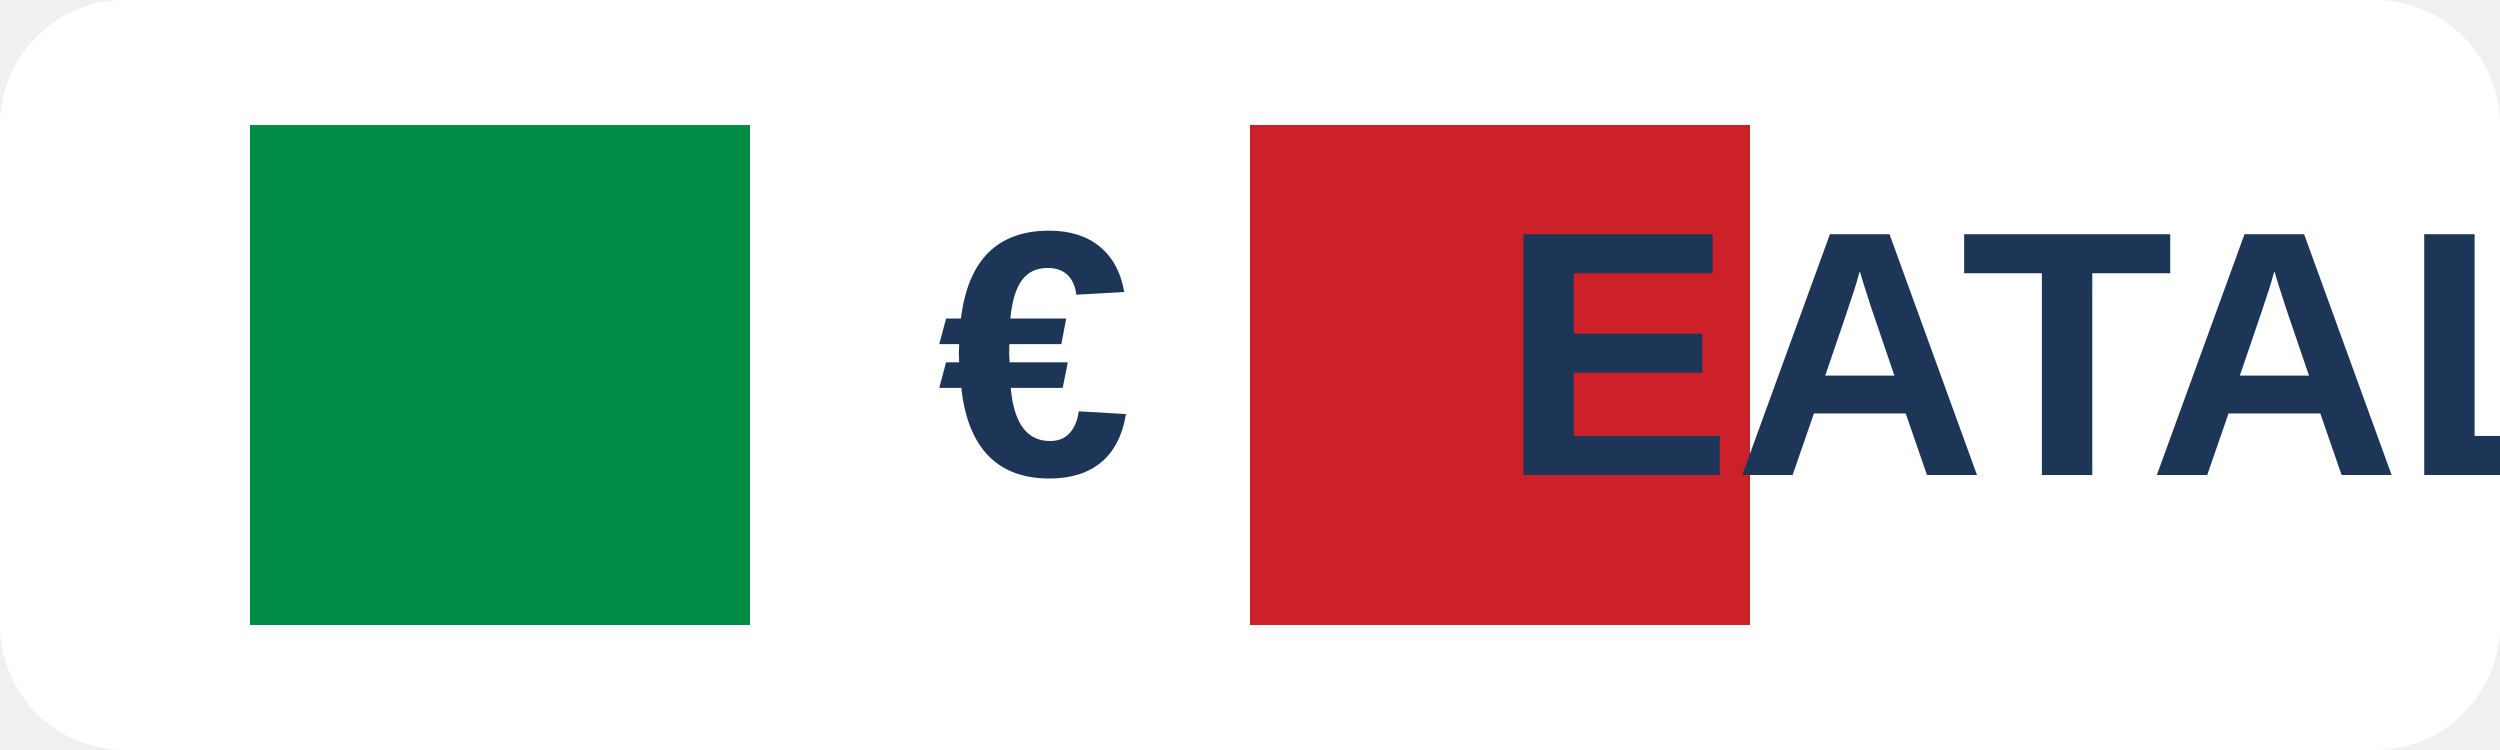
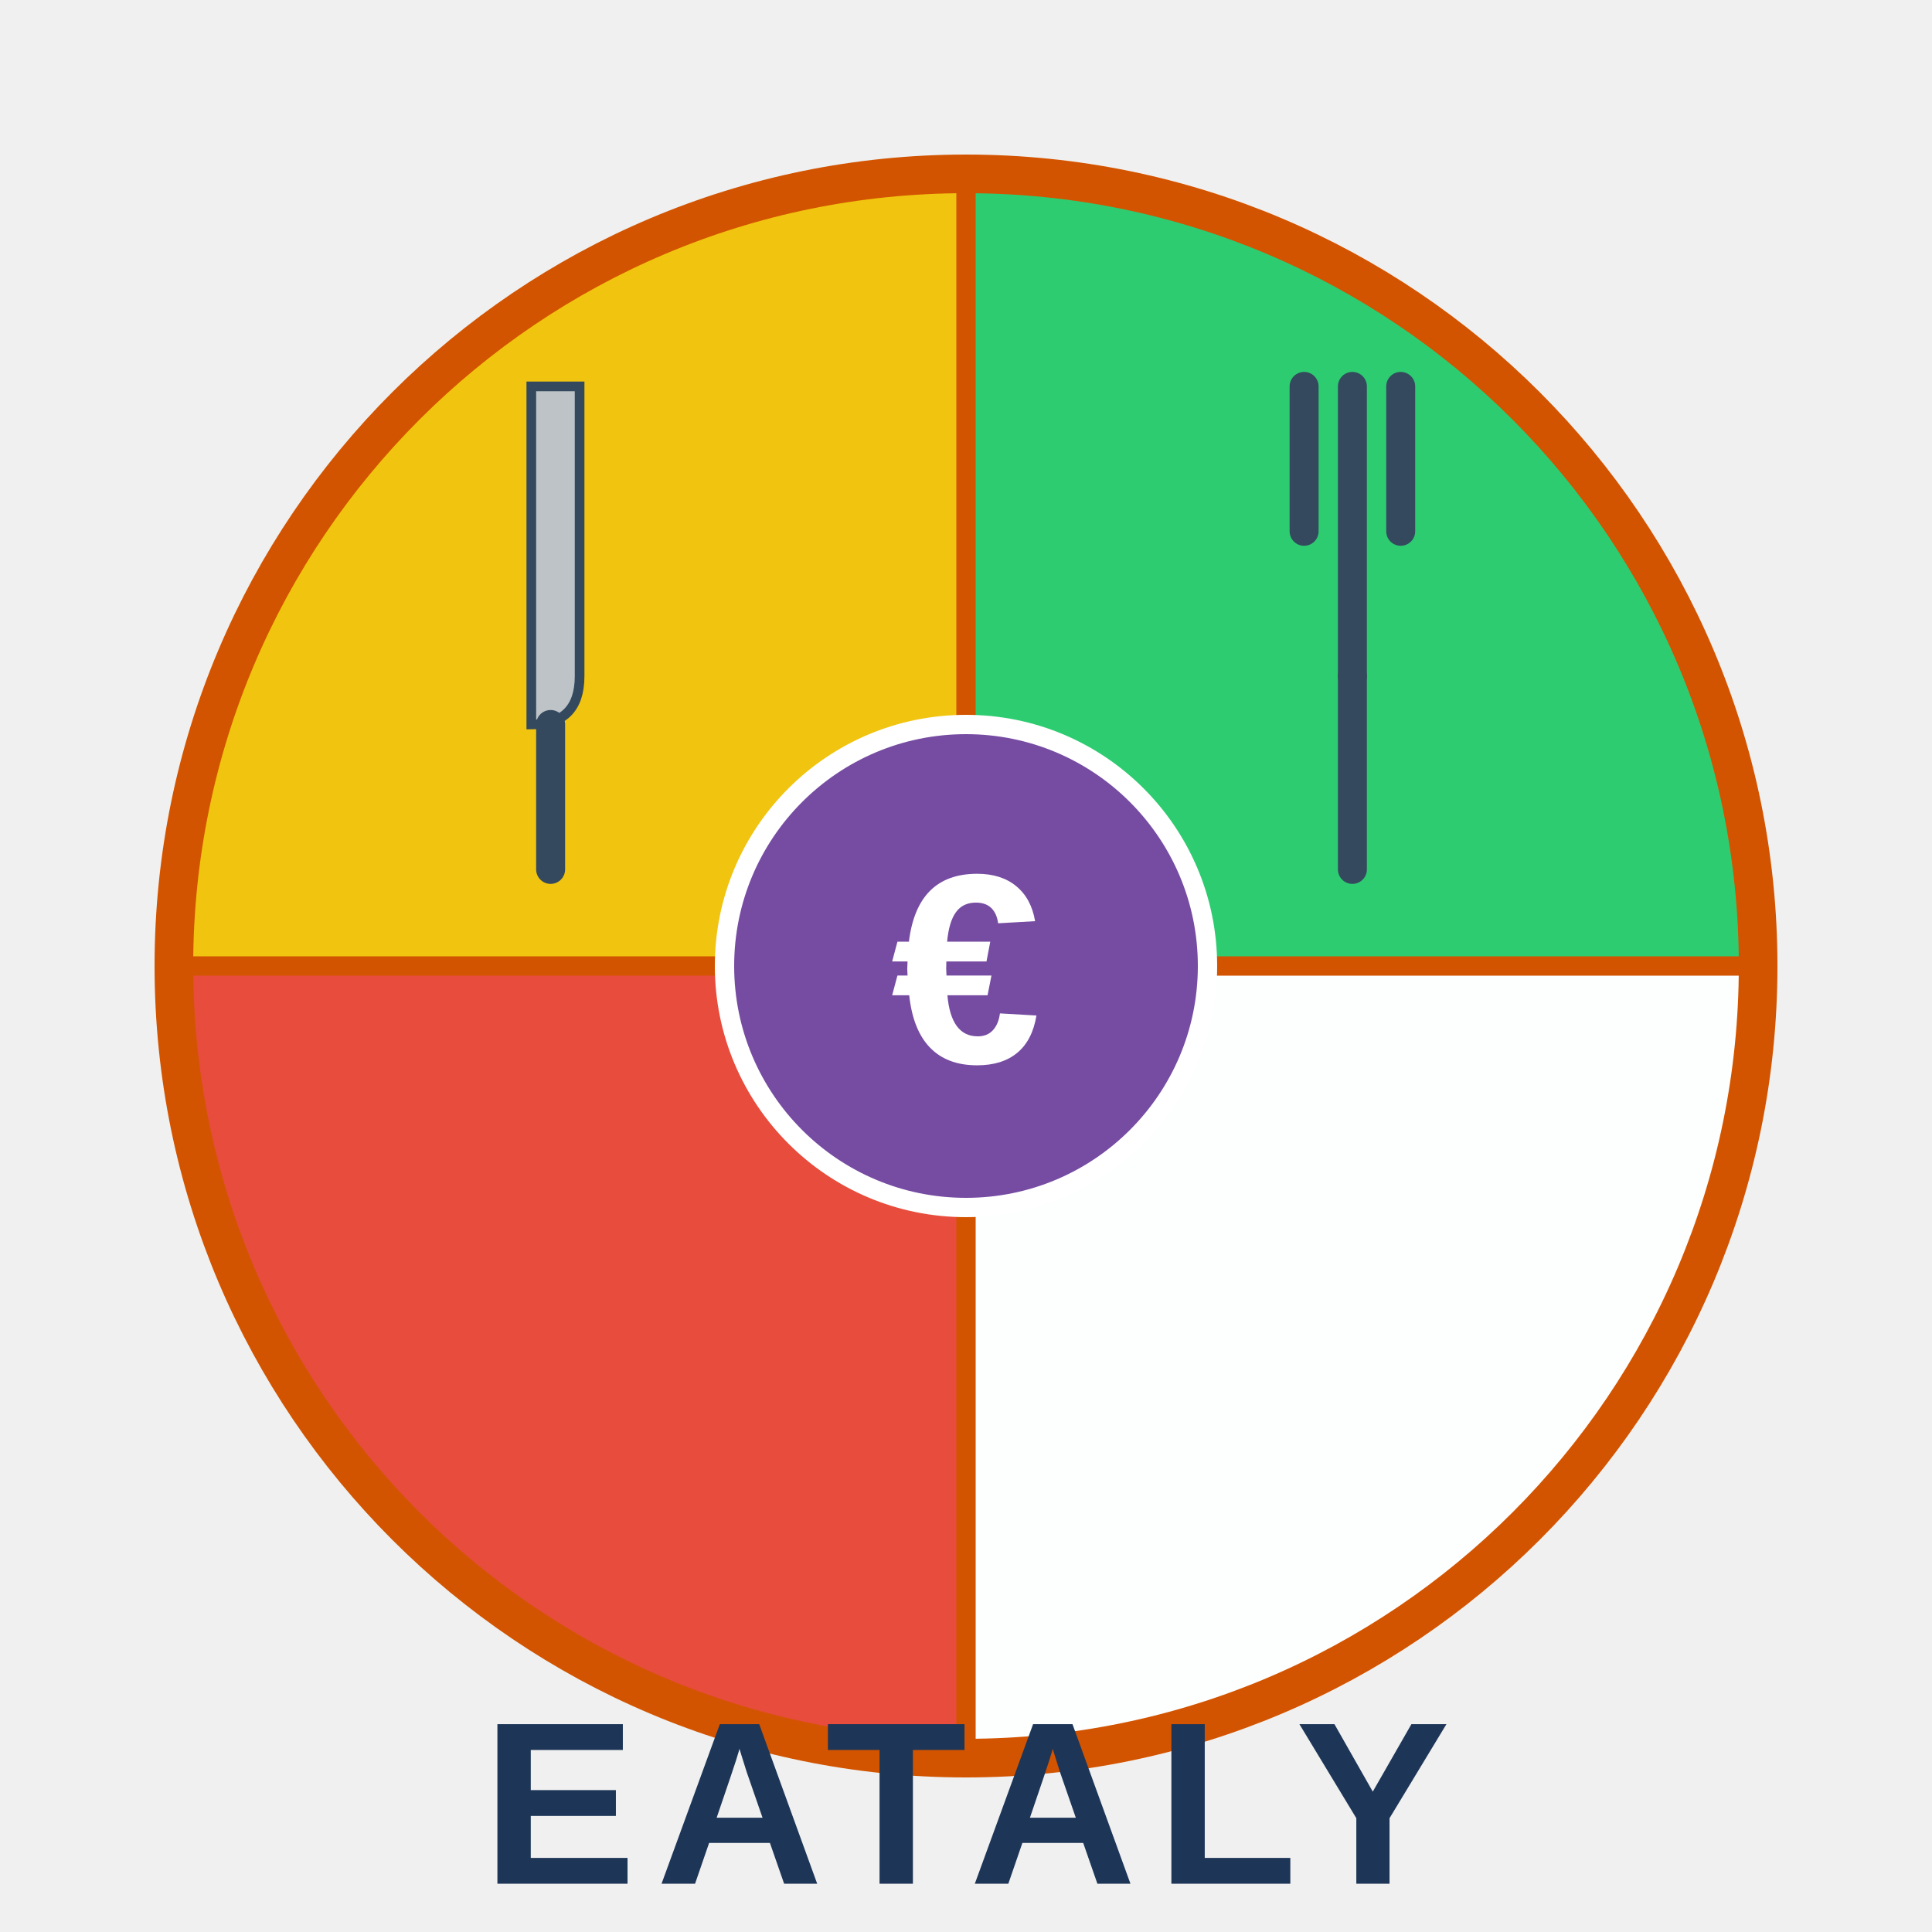
- <svg xmlns="http://www.w3.org/2000/svg" width="200" height="60" viewBox="0 0 200 60" fill="none">
-   <rect width="200" height="60" rx="10" fill="white" />
-   <rect x="20" y="10" width="40" height="40" fill="#008C45" />
-   <rect x="60" y="10" width="40" height="40" fill="#FFFFFF" />
-   <rect x="100" y="10" width="40" height="40" fill="#CD212A" />
-   <text x="75" y="38" font-family="Arial, sans-serif" font-size="28" font-weight="bold" fill="#1D3557">
-         €
-     </text>
-   <text x="120" y="38" font-family="Arial, sans-serif" font-size="28" font-weight="bold" fill="#1D3557">
-         EATALY
-     </text>
+ <svg xmlns="http://www.w3.org/2000/svg" width="200" height="200" viewBox="0 0 200 200" fill="none">
+   <circle cx="100" cy="100" r="80" fill="#F4D03F" stroke="#D35400" stroke-width="8" />
+   <path d="M100 100 L100 20 A80 80 0 0 1 180 100 Z" fill="#2ECC71" />
+   <path d="M100 100 L180 100 A80 80 0 0 1 100 180 Z" fill="#FDFEFE" />
+   <path d="M100 100 L100 180 A80 80 0 0 1 20 100 Z" fill="#E74C3C" />
+   <path d="M100 100 L20 100 A80 80 0 0 1 100 20 Z" fill="#F1C40F" />
+   <line x1="20" y1="100" x2="180" y2="100" stroke="#D35400" stroke-width="2" />
+   <line x1="100" y1="20" x2="100" y2="180" stroke="#D35400" stroke-width="2" />
+   <path d="M140 40 L140 70 M135 40 L135 55 M145 40 L145 55" stroke="#34495E" stroke-width="3" stroke-linecap="round" />
+   <line x1="140" y1="70" x2="140" y2="90" stroke="#34495E" stroke-width="3" stroke-linecap="round" />
+   <path d="M60 40 L60 70 Q60 75 55 75 L55 40 Z" fill="#BDC3C7" stroke="#34495E" stroke-width="1" />
+   <line x1="57" y1="75" x2="57" y2="90" stroke="#34495E" stroke-width="3" stroke-linecap="round" />
+   <circle cx="100" cy="100" r="25" fill="#764BA2" stroke="white" stroke-width="2" />
+   <text x="100" y="110" font-family="Arial, sans-serif" font-size="28" font-weight="bold" fill="white" text-anchor="middle">€</text>
+   <text x="100" y="195" font-family="Arial, sans-serif" font-size="24" font-weight="900" fill="#1D3557" text-anchor="middle" letter-spacing="2">EATALY</text>
</svg>
